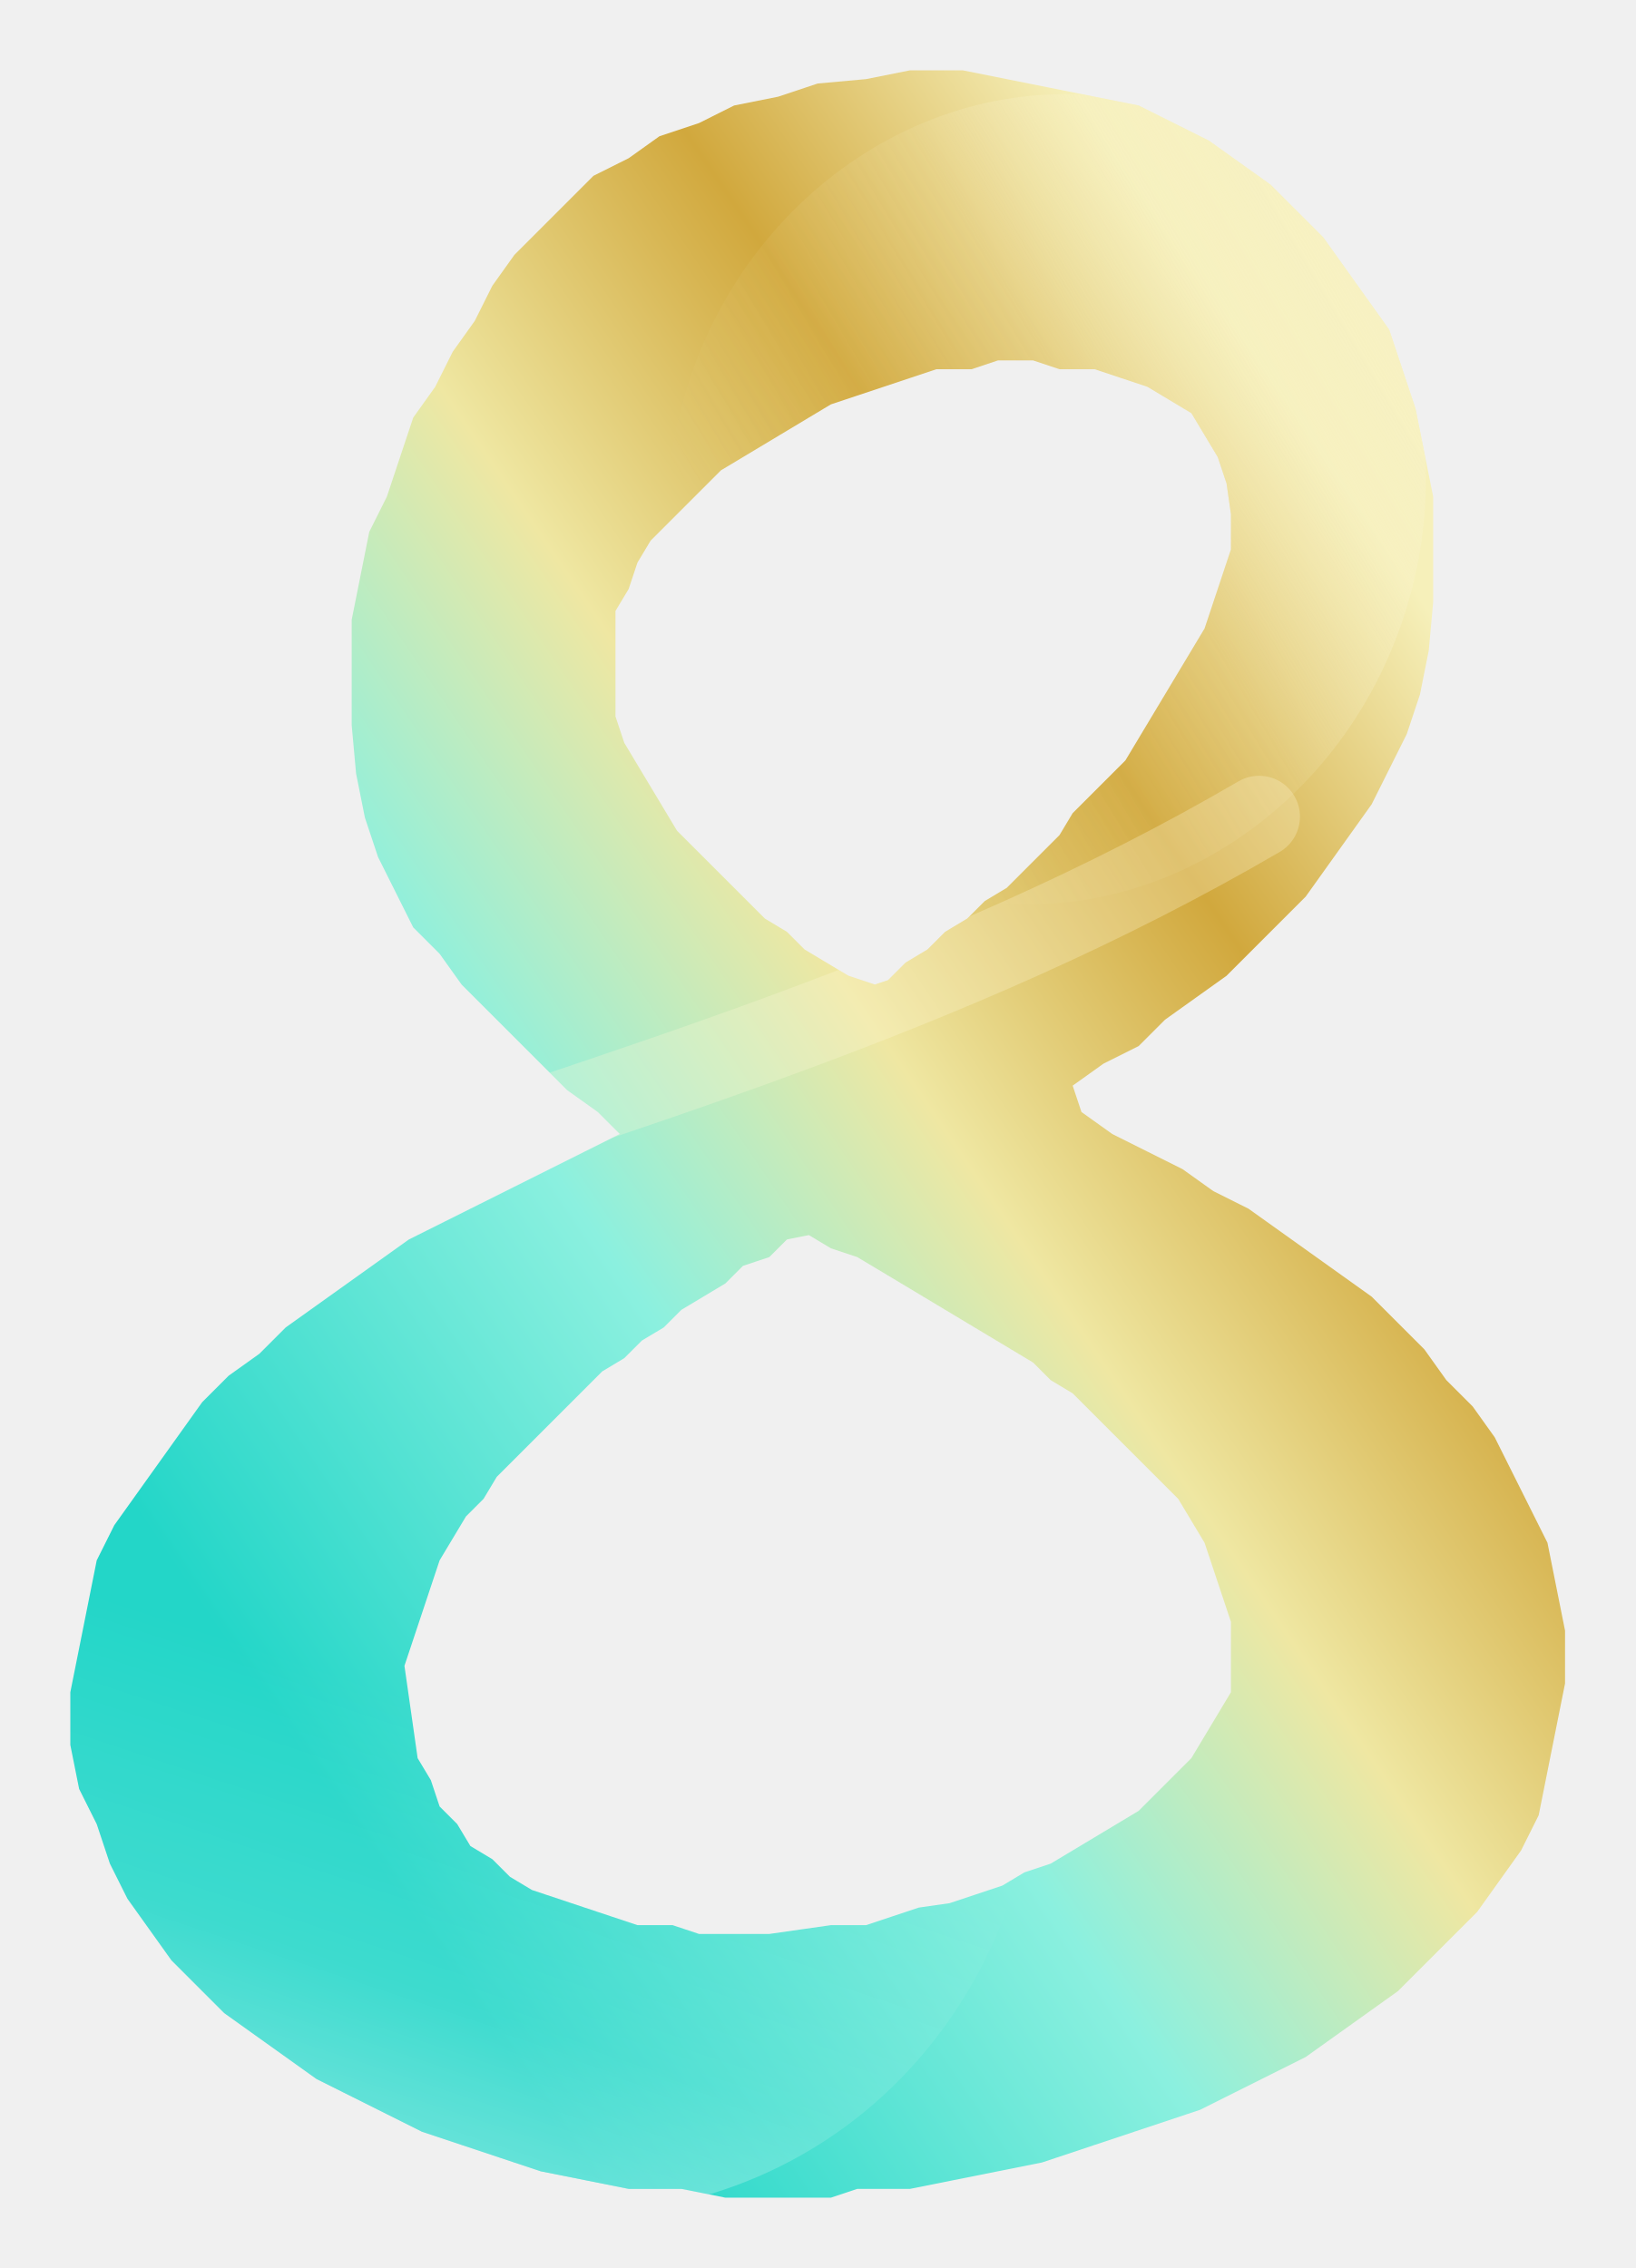
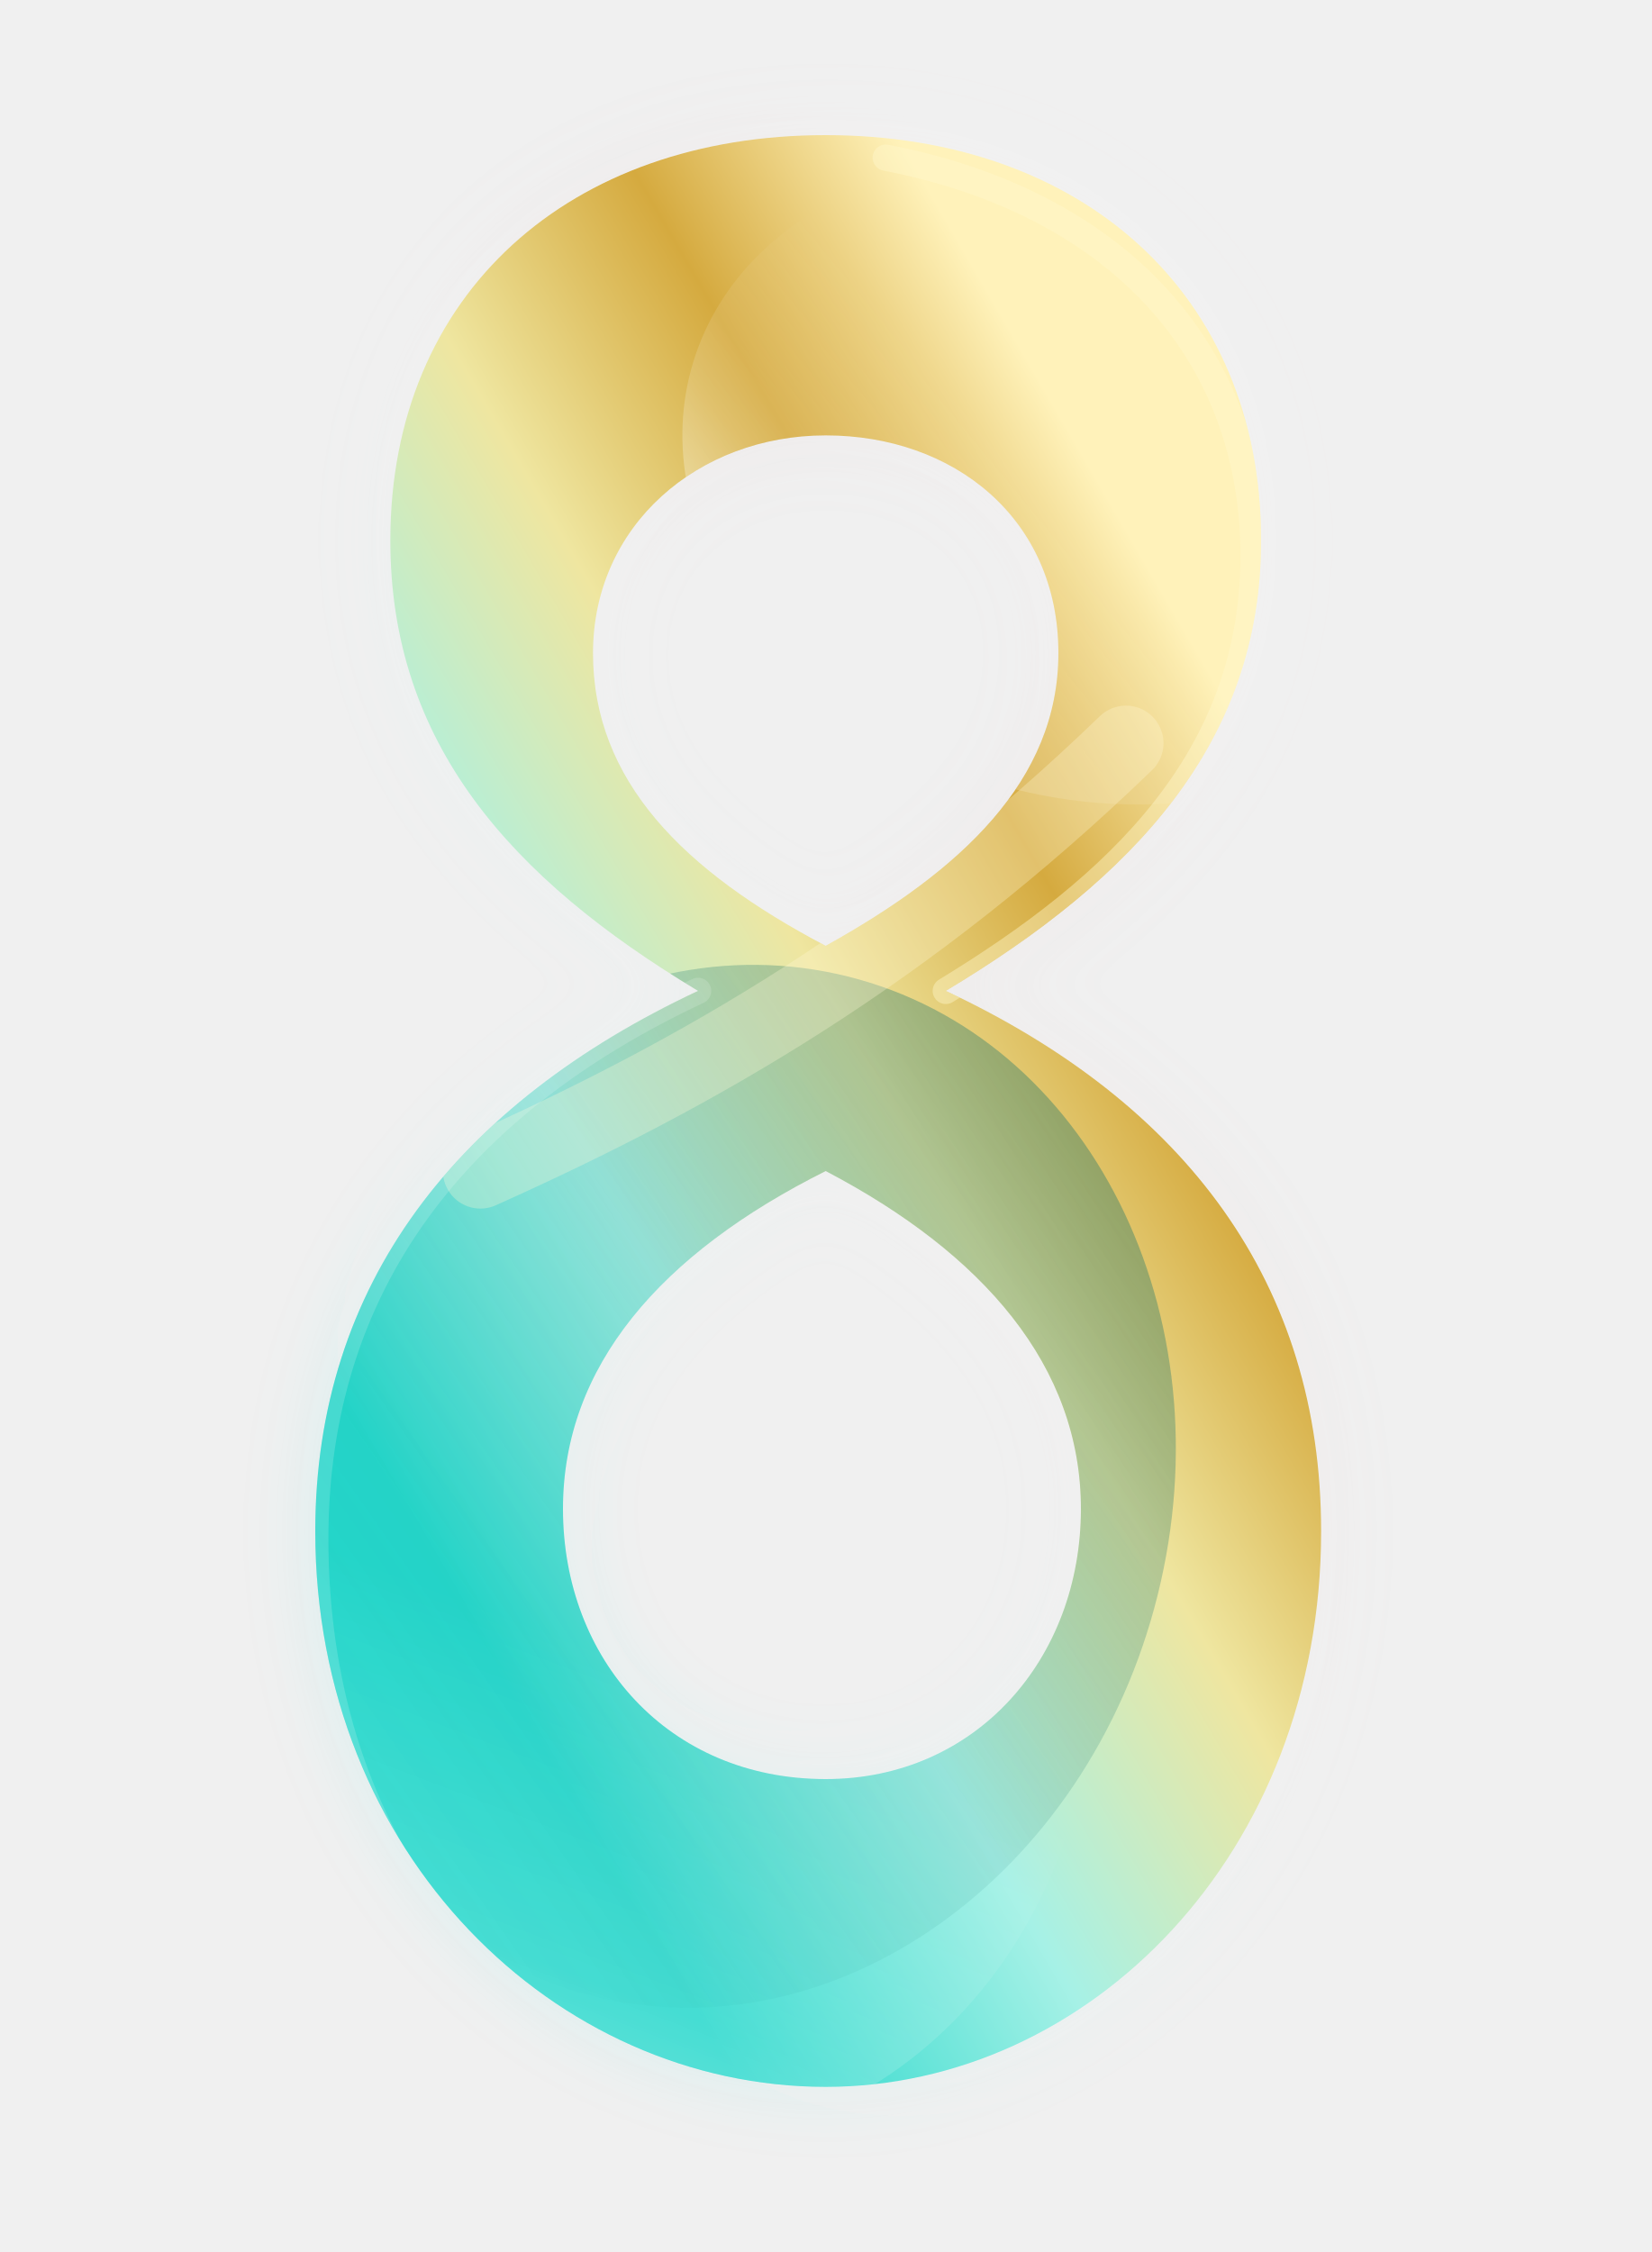
- <svg xmlns="http://www.w3.org/2000/svg" viewBox="0 0 186 258" width="186" height="258">
+ <svg xmlns="http://www.w3.org/2000/svg" viewBox="0 0 220 300">
  <defs>
-     <linearGradient id="baseGrad" x1="18%" y1="82%" x2="84%" y2="18%">
-       <stop offset="0%" stop-color="#23d6c8" />
-       <stop offset="34%" stop-color="#8bf0df" />
-       <stop offset="56%" stop-color="#efe7a2" />
-       <stop offset="78%" stop-color="#d1a83d" />
-       <stop offset="100%" stop-color="#f6f0ba" />
+     <linearGradient id="ribbonGrad" x1="22%" y1="82%" x2="78%" y2="18%">
+       <stop offset="0%" stop-color="#25D7CB" />
+       <stop offset="30%" stop-color="#A6F1E6" />
+       <stop offset="56%" stop-color="#EFE6A0" />
+       <stop offset="78%" stop-color="#D5AA3F" />
+       <stop offset="100%" stop-color="#FFF2BA" />
    </linearGradient>
-     <linearGradient id="shineGrad" x1="10%" y1="88%" x2="68%" y2="20%">
-       <stop offset="0%" stop-color="#ffffff" stop-opacity="0.42" />
-       <stop offset="25%" stop-color="#ffffff" stop-opacity="0.12" />
-       <stop offset="55%" stop-color="#ffffff" stop-opacity="0" />
-       <stop offset="100%" stop-color="#ffffff" stop-opacity="0" />
+     <linearGradient id="shadowGrad" x1="80%" y1="10%" x2="22%" y2="88%">
+       <stop offset="0%" stop-color="#0A6E6B" stop-opacity="0.35" />
+       <stop offset="50%" stop-color="#0A6E6B" stop-opacity="0.10" />
+       <stop offset="100%" stop-color="#0A6E6B" stop-opacity="0" />
    </linearGradient>
-     <linearGradient id="edgeGrad" x1="80%" y1="12%" x2="25%" y2="80%">
-       <stop offset="0%" stop-color="#f8f2c9" stop-opacity="0.55" />
-       <stop offset="45%" stop-color="#f8f2c9" stop-opacity="0.12" />
-       <stop offset="100%" stop-color="#f8f2c9" stop-opacity="0" />
+     <linearGradient id="highlightGrad" x1="10%" y1="90%" x2="70%" y2="20%">
+       <stop offset="0%" stop-color="#FFFFFF" stop-opacity="0.45" />
+       <stop offset="24%" stop-color="#FFFFFF" stop-opacity="0.15" />
+       <stop offset="55%" stop-color="#FFFFFF" stop-opacity="0" />
+       <stop offset="100%" stop-color="#FFFFFF" stop-opacity="0" />
    </linearGradient>
-     <clipPath id="markClip" clipPathUnits="userSpaceOnUse">
-       <path d="M 94.5 250.0 L 88.5 250.0 L 82.5 250.0 L 77.5 249.0 L 71.5 249.0 L 66.5 248.0 L 61.5 247.0 L 57.0 245.5 L 52.5 244.0 L 48.0 242.5 L 44.0 240.5 L 40.0 238.5 L 36.0 236.5 L 32.5 234.0 L 29.0 231.5 L 25.5 229.0 L 22.5 226.0 L 19.5 223.0 L 17.0 219.5 L 14.5 216.0 L 12.5 212.0 L 11.0 207.5 L 9.0 203.5 L 8.0 198.5 L 8.0 192.5 L 9.0 187.5 L 10.0 182.5 L 11.0 177.5 L 13.0 173.5 L 15.5 170.0 L 18.0 166.5 L 20.5 163.0 L 23.0 159.5 L 26.0 156.5 L 29.5 154.0 L 32.5 151.0 L 36.0 148.5 L 39.5 146.0 L 43.0 143.5 L 46.5 141.0 L 50.5 139.0 L 54.5 137.0 L 58.5 135.0 L 62.5 133.0 L 66.5 131.0 L 70.5 129.0 L 68.0 126.5 L 64.5 124.0 L 61.5 121.0 L 58.5 118.0 L 55.5 115.0 L 52.5 112.0 L 50.0 108.5 L 47.0 105.5 L 45.0 101.5 L 43.0 97.5 L 41.5 93.0 L 40.5 88.0 L 40.0 82.5 L 40.0 76.5 L 40.0 70.5 L 41.0 65.5 L 42.0 60.5 L 44.0 56.5 L 45.5 52.0 L 47.0 47.5 L 49.5 44.0 L 51.5 40.0 L 54.0 36.5 L 56.0 32.5 L 58.5 29.0 L 61.5 26.0 L 64.5 23.0 L 67.5 20.0 L 71.5 18.0 L 75.0 15.5 L 79.5 14.0 L 83.5 12.0 L 88.5 11.0 L 93.0 9.5 L 98.5 9.0 L 103.5 8.0 L 109.5 8.0 L 114.5 9.0 L 119.5 10.0 L 124.5 11.0 L 129.5 12.0 L 133.5 14.0 L 137.5 16.0 L 141.0 18.5 L 144.5 21.0 L 147.5 24.0 L 150.5 27.0 L 153.0 30.5 L 155.5 34.0 L 158.0 37.5 L 159.5 42.0 L 161.0 46.5 L 162.0 51.5 L 163.0 56.5 L 163.0 62.5 L 163.0 68.5 L 162.5 74.0 L 161.5 79.0 L 160.0 83.5 L 158.0 87.5 L 156.0 91.5 L 153.5 95.0 L 151.0 98.5 L 148.5 102.0 L 145.5 105.0 L 142.5 108.0 L 139.5 111.0 L 136.0 113.5 L 132.5 116.0 L 129.5 119.0 L 125.5 121.0 L 122.0 123.5 L 123.0 126.5 L 126.5 129.0 L 130.5 131.0 L 134.5 133.0 L 138.0 135.5 L 142.0 137.5 L 145.5 140.0 L 149.0 142.5 L 152.5 145.0 L 156.0 147.5 L 159.0 150.5 L 162.0 153.5 L 164.5 157.0 L 167.5 160.0 L 170.0 163.5 L 172.0 167.5 L 174.0 171.5 L 176.0 175.5 L 177.0 180.5 L 178.0 185.5 L 178.0 191.5 L 177.0 196.5 L 176.0 201.5 L 175.0 206.5 L 173.0 210.5 L 170.5 214.0 L 168.0 217.5 L 165.0 220.5 L 162.0 223.5 L 159.0 226.5 L 155.5 229.0 L 152.0 231.5 L 148.5 234.0 L 144.5 236.0 L 140.5 238.0 L 136.5 240.0 L 132.0 241.5 L 127.5 243.0 L 123.0 244.5 L 118.5 246.0 L 113.5 247.0 L 108.5 248.0 L 103.5 249.0 L 97.5 249.0 L 94.5 250.0 Z M 91.0 219.5 L 94.5 219.0 L 98.5 219.0 L 101.5 218.0 L 104.5 217.0 L 108.0 216.5 L 111.0 215.5 L 114.0 214.5 L 116.5 213.0 L 119.5 212.0 L 122.0 210.5 L 124.5 209.0 L 127.0 207.5 L 129.5 206.0 L 131.5 204.0 L 133.5 202.0 L 135.5 200.0 L 137.0 197.5 L 138.5 195.0 L 140.0 192.5 L 140.0 188.5 L 140.0 184.5 L 139.0 181.5 L 138.0 178.5 L 137.0 175.5 L 135.5 173.0 L 134.0 170.5 L 132.0 168.5 L 130.0 166.5 L 128.0 164.5 L 126.0 162.5 L 124.0 160.5 L 122.0 158.5 L 119.5 157.0 L 117.5 155.0 L 115.0 153.5 L 112.5 152.0 L 110.0 150.5 L 107.5 149.0 L 105.0 147.5 L 102.5 146.0 L 100.0 144.5 L 97.5 143.0 L 94.5 142.0 L 92.0 140.5 L 89.5 141.0 L 87.5 143.0 L 84.5 144.0 L 82.5 146.0 L 80.0 147.5 L 77.5 149.0 L 75.5 151.0 L 73.0 152.5 L 71.0 154.5 L 68.5 156.0 L 66.5 158.0 L 64.5 160.0 L 62.5 162.0 L 60.5 164.0 L 58.5 166.0 L 56.5 168.0 L 55.0 170.5 L 53.0 172.5 L 51.5 175.0 L 50.0 177.5 L 49.0 180.5 L 48.0 183.5 L 47.0 186.5 L 46.0 189.5 L 46.5 193.0 L 47.0 196.5 L 47.5 200.0 L 49.0 202.5 L 50.0 205.5 L 52.0 207.5 L 53.5 210.0 L 56.0 211.5 L 58.0 213.5 L 60.5 215.0 L 63.5 216.0 L 66.5 217.0 L 69.5 218.0 L 72.5 219.0 L 76.5 219.0 L 79.5 220.0 L 83.5 220.0 L 87.5 220.0 L 91.0 219.5 Z M 101.0 111.5 L 103.0 109.5 L 105.5 108.0 L 107.5 106.0 L 110.0 104.5 L 112.0 102.5 L 114.5 101.0 L 116.5 99.0 L 118.5 97.0 L 120.5 95.0 L 122.0 92.5 L 124.0 90.5 L 126.0 88.5 L 128.0 86.5 L 129.5 84.0 L 131.0 81.5 L 132.5 79.0 L 134.0 76.5 L 135.5 74.0 L 137.0 71.5 L 138.0 68.5 L 139.0 65.5 L 140.0 62.5 L 140.0 58.5 L 139.5 55.0 L 138.5 52.0 L 137.0 49.5 L 135.5 47.0 L 133.0 45.5 L 130.5 44.0 L 127.5 43.0 L 124.5 42.0 L 120.5 42.0 L 117.5 41.0 L 113.5 41.0 L 110.5 42.0 L 106.5 42.0 L 103.5 43.0 L 100.5 44.0 L 97.5 45.0 L 94.5 46.0 L 92.0 47.5 L 89.5 49.0 L 87.0 50.5 L 84.5 52.0 L 82.0 53.5 L 80.0 55.5 L 78.0 57.5 L 76.0 59.5 L 74.0 61.5 L 72.5 64.0 L 71.5 67.0 L 70.0 69.5 L 70.0 73.5 L 70.0 77.5 L 70.0 81.5 L 71.0 84.5 L 72.5 87.0 L 74.0 89.5 L 75.5 92.0 L 77.0 94.5 L 79.0 96.5 L 81.0 98.5 L 83.0 100.5 L 85.0 102.5 L 87.0 104.5 L 89.5 106.0 L 91.5 108.0 L 94.0 109.5 L 96.5 111.0 L 99.5 112.0 L 101.0 111.5 Z " fill-rule="evenodd" />
+     <filter id="softGlow" x="-30%" y="-30%" width="160%" height="160%">
+       <feGaussianBlur stdDeviation="5" result="blur" />
+       <feColorMatrix in="blur" type="matrix" values="1 0 0 0 0                                                        0 1 0 0 0                                                        0 1 0 0 0                                                        0 0 0 0.10 0" />
+     </filter>
+     <path id="eightShape" d="       M110 18       C144 18 168 39 168 72       C168 99 151 117 126 132       C158 147 176 171 176 204       C176 247 145 278 110 278       C74 278 42 247 42 204       C42 171 61 147 93 132       C68 117 52 99 52 72       C52 39 76 18 110 18       Z        M110 58       C93 58 79 70 79 87       C79 104 91 116 110 126       C128 116 141 104 141 87       C141 69 127 58 110 58       Z        M110 156       C88 167 75 182 75 201       C75 221 89 237 110 237       C130 237 144 221 144 201       C144 182 131 167 110 156       Z" fill-rule="evenodd" />
+     <clipPath id="shapeClip">
+       <use href="#eightShape" />
    </clipPath>
  </defs>
-   <path d="M 94.5 250.0 L 88.5 250.0 L 82.5 250.0 L 77.5 249.0 L 71.5 249.0 L 66.5 248.0 L 61.5 247.0 L 57.0 245.5 L 52.5 244.0 L 48.0 242.5 L 44.0 240.5 L 40.0 238.5 L 36.0 236.5 L 32.5 234.0 L 29.0 231.5 L 25.5 229.0 L 22.5 226.0 L 19.5 223.0 L 17.0 219.5 L 14.5 216.0 L 12.5 212.0 L 11.0 207.5 L 9.0 203.5 L 8.0 198.5 L 8.0 192.5 L 9.0 187.5 L 10.0 182.5 L 11.0 177.5 L 13.0 173.5 L 15.5 170.0 L 18.0 166.5 L 20.5 163.0 L 23.0 159.5 L 26.0 156.5 L 29.5 154.0 L 32.5 151.0 L 36.0 148.5 L 39.5 146.0 L 43.0 143.5 L 46.5 141.0 L 50.5 139.0 L 54.5 137.0 L 58.5 135.0 L 62.5 133.0 L 66.5 131.0 L 70.5 129.0 L 68.0 126.5 L 64.5 124.0 L 61.5 121.0 L 58.5 118.0 L 55.5 115.0 L 52.5 112.0 L 50.0 108.5 L 47.0 105.5 L 45.0 101.5 L 43.0 97.5 L 41.5 93.0 L 40.5 88.0 L 40.0 82.5 L 40.0 76.5 L 40.0 70.5 L 41.0 65.5 L 42.0 60.5 L 44.0 56.5 L 45.5 52.0 L 47.0 47.5 L 49.5 44.0 L 51.5 40.0 L 54.0 36.5 L 56.0 32.5 L 58.5 29.0 L 61.5 26.0 L 64.5 23.0 L 67.5 20.0 L 71.5 18.0 L 75.0 15.5 L 79.5 14.0 L 83.5 12.0 L 88.5 11.0 L 93.0 9.5 L 98.5 9.0 L 103.5 8.0 L 109.5 8.0 L 114.5 9.0 L 119.5 10.0 L 124.5 11.0 L 129.5 12.0 L 133.5 14.0 L 137.5 16.0 L 141.0 18.5 L 144.5 21.0 L 147.5 24.0 L 150.5 27.0 L 153.0 30.5 L 155.5 34.0 L 158.0 37.5 L 159.5 42.0 L 161.0 46.5 L 162.0 51.5 L 163.0 56.5 L 163.0 62.5 L 163.0 68.5 L 162.5 74.0 L 161.5 79.0 L 160.0 83.5 L 158.0 87.5 L 156.0 91.5 L 153.5 95.0 L 151.0 98.5 L 148.5 102.0 L 145.5 105.0 L 142.5 108.0 L 139.5 111.0 L 136.0 113.5 L 132.5 116.0 L 129.5 119.0 L 125.5 121.0 L 122.0 123.5 L 123.0 126.5 L 126.5 129.0 L 130.5 131.0 L 134.5 133.0 L 138.0 135.5 L 142.0 137.5 L 145.5 140.0 L 149.0 142.5 L 152.5 145.0 L 156.0 147.5 L 159.0 150.5 L 162.0 153.5 L 164.5 157.0 L 167.5 160.0 L 170.0 163.5 L 172.0 167.5 L 174.0 171.5 L 176.0 175.5 L 177.0 180.5 L 178.0 185.5 L 178.0 191.5 L 177.0 196.5 L 176.0 201.5 L 175.0 206.5 L 173.0 210.5 L 170.5 214.0 L 168.0 217.5 L 165.0 220.5 L 162.0 223.5 L 159.0 226.5 L 155.5 229.0 L 152.0 231.5 L 148.5 234.0 L 144.5 236.0 L 140.5 238.0 L 136.5 240.0 L 132.0 241.5 L 127.5 243.0 L 123.0 244.5 L 118.5 246.0 L 113.5 247.0 L 108.5 248.0 L 103.5 249.0 L 97.5 249.0 L 94.5 250.0 Z M 91.0 219.5 L 94.5 219.0 L 98.5 219.0 L 101.5 218.0 L 104.5 217.0 L 108.0 216.5 L 111.0 215.5 L 114.0 214.5 L 116.5 213.0 L 119.5 212.0 L 122.0 210.5 L 124.5 209.0 L 127.0 207.5 L 129.5 206.0 L 131.5 204.0 L 133.5 202.0 L 135.5 200.0 L 137.0 197.5 L 138.5 195.0 L 140.0 192.5 L 140.0 188.5 L 140.0 184.5 L 139.0 181.5 L 138.0 178.5 L 137.0 175.5 L 135.5 173.0 L 134.0 170.5 L 132.0 168.5 L 130.0 166.5 L 128.0 164.5 L 126.0 162.5 L 124.0 160.5 L 122.0 158.5 L 119.5 157.0 L 117.5 155.0 L 115.0 153.5 L 112.5 152.0 L 110.0 150.5 L 107.5 149.0 L 105.0 147.5 L 102.5 146.0 L 100.0 144.5 L 97.5 143.0 L 94.5 142.0 L 92.0 140.5 L 89.5 141.0 L 87.5 143.0 L 84.5 144.0 L 82.5 146.0 L 80.0 147.5 L 77.5 149.0 L 75.5 151.0 L 73.0 152.5 L 71.0 154.5 L 68.5 156.0 L 66.5 158.0 L 64.5 160.0 L 62.5 162.0 L 60.5 164.0 L 58.5 166.0 L 56.5 168.0 L 55.0 170.5 L 53.0 172.5 L 51.5 175.0 L 50.0 177.5 L 49.0 180.5 L 48.0 183.5 L 47.0 186.5 L 46.0 189.5 L 46.5 193.0 L 47.0 196.5 L 47.5 200.0 L 49.0 202.5 L 50.0 205.5 L 52.0 207.5 L 53.5 210.0 L 56.0 211.5 L 58.0 213.5 L 60.5 215.0 L 63.5 216.0 L 66.5 217.0 L 69.5 218.0 L 72.5 219.0 L 76.5 219.0 L 79.5 220.0 L 83.5 220.0 L 87.5 220.0 L 91.0 219.5 Z M 101.0 111.5 L 103.0 109.5 L 105.5 108.0 L 107.5 106.0 L 110.0 104.5 L 112.0 102.5 L 114.5 101.0 L 116.5 99.0 L 118.5 97.0 L 120.5 95.0 L 122.0 92.5 L 124.0 90.5 L 126.0 88.5 L 128.0 86.5 L 129.5 84.0 L 131.0 81.5 L 132.5 79.0 L 134.0 76.5 L 135.5 74.0 L 137.0 71.5 L 138.0 68.5 L 139.0 65.5 L 140.0 62.5 L 140.0 58.5 L 139.5 55.0 L 138.5 52.0 L 137.0 49.5 L 135.5 47.0 L 133.0 45.5 L 130.5 44.0 L 127.5 43.0 L 124.5 42.0 L 120.5 42.0 L 117.5 41.0 L 113.5 41.0 L 110.5 42.0 L 106.5 42.0 L 103.5 43.0 L 100.5 44.0 L 97.5 45.0 L 94.5 46.0 L 92.0 47.5 L 89.5 49.0 L 87.0 50.5 L 84.5 52.0 L 82.0 53.5 L 80.0 55.5 L 78.0 57.5 L 76.0 59.5 L 74.0 61.5 L 72.5 64.0 L 71.5 67.0 L 70.0 69.5 L 70.0 73.5 L 70.0 77.5 L 70.0 81.5 L 71.0 84.5 L 72.5 87.0 L 74.0 89.5 L 75.5 92.0 L 77.0 94.5 L 79.0 96.5 L 81.0 98.5 L 83.0 100.5 L 85.0 102.5 L 87.0 104.5 L 89.5 106.0 L 91.5 108.0 L 94.0 109.5 L 96.5 111.0 L 99.5 112.0 L 101.0 111.5 Z " fill="url(#baseGrad)" fill-rule="evenodd" />
-   <g clip-path="url(#markClip)">
-     <ellipse cx="61.4" cy="190.9" rx="55.8" ry="61.9" fill="url(#shineGrad)" transform="rotate(-25 61.4 190.9)" />
-     <ellipse cx="119.0" cy="56.8" rx="42.8" ry="46.4" fill="url(#edgeGrad)" transform="rotate(18 119.0 56.8)" />
-     <path d="M 33.5 136.7 C 70.7 123.8, 107.9 113.5, 143.2 92.9" fill="none" stroke="#fff7d9" stroke-opacity="0.28" stroke-width="9.3" stroke-linecap="round" />
+   <use href="#eightShape" fill="url(#ribbonGrad)" filter="url(#softGlow)" />
+   <use href="#eightShape" fill="url(#ribbonGrad)" />
+   <g clip-path="url(#shapeClip)">
+     <ellipse cx="78" cy="210" rx="66" ry="78" fill="url(#highlightGrad)" transform="rotate(-24 78 210)" />
+     <ellipse cx="144" cy="64" rx="54" ry="42" fill="url(#highlightGrad)" transform="rotate(17 144 64)" />
+     <ellipse cx="96" cy="198" rx="60" ry="70" fill="url(#shadowGrad)" transform="rotate(14 96 198)" />
+     <path d="M64 156 C93 143 121 127 150 99" fill="none" stroke="#FFF8D6" stroke-opacity="0.30" stroke-width="10" stroke-linecap="round" />
+     <path d="M118 21 C149 27 167 47 167 74 C167 101 149 118 126 132" fill="none" stroke="#FFF7CC" stroke-opacity="0.42" stroke-width="3.5" stroke-linecap="round" />
+     <path d="M92 278 C64 271 42 244 42 205 C42 171 61 147 93 132" fill="none" stroke="#FFFFFF" stroke-opacity="0.16" stroke-width="3.5" stroke-linecap="round" />
  </g>
</svg>
